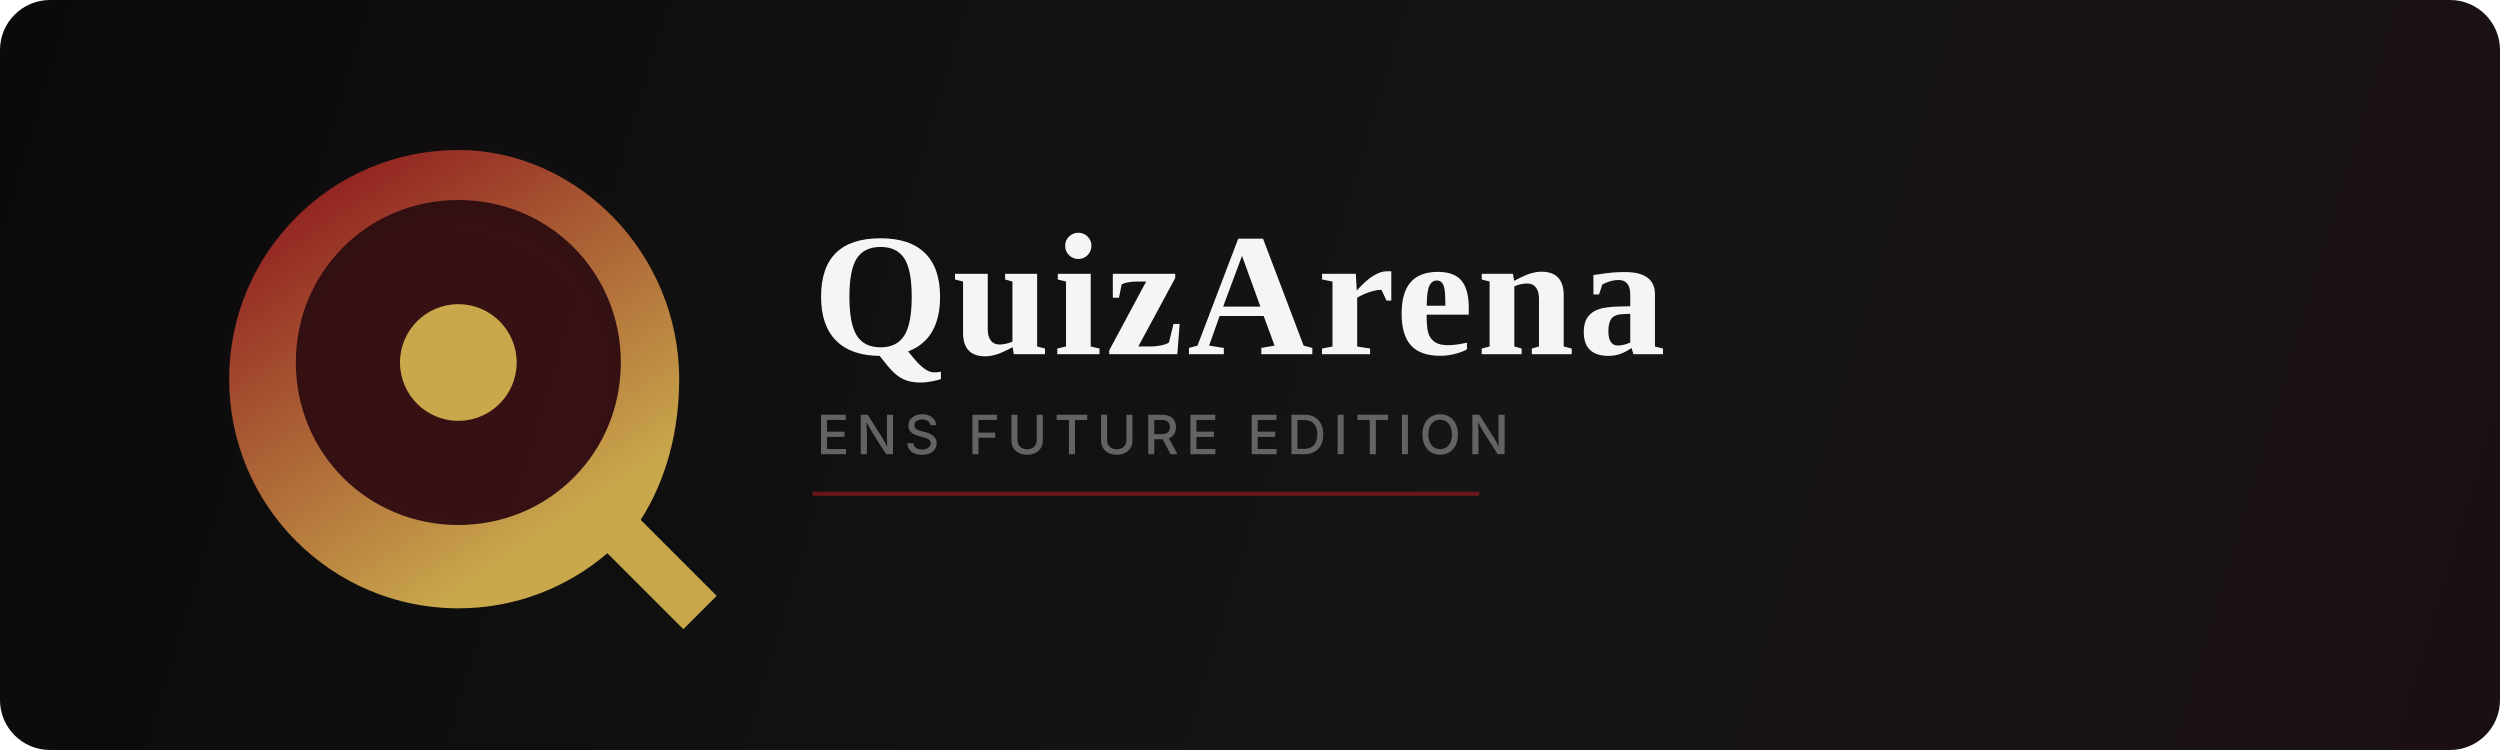
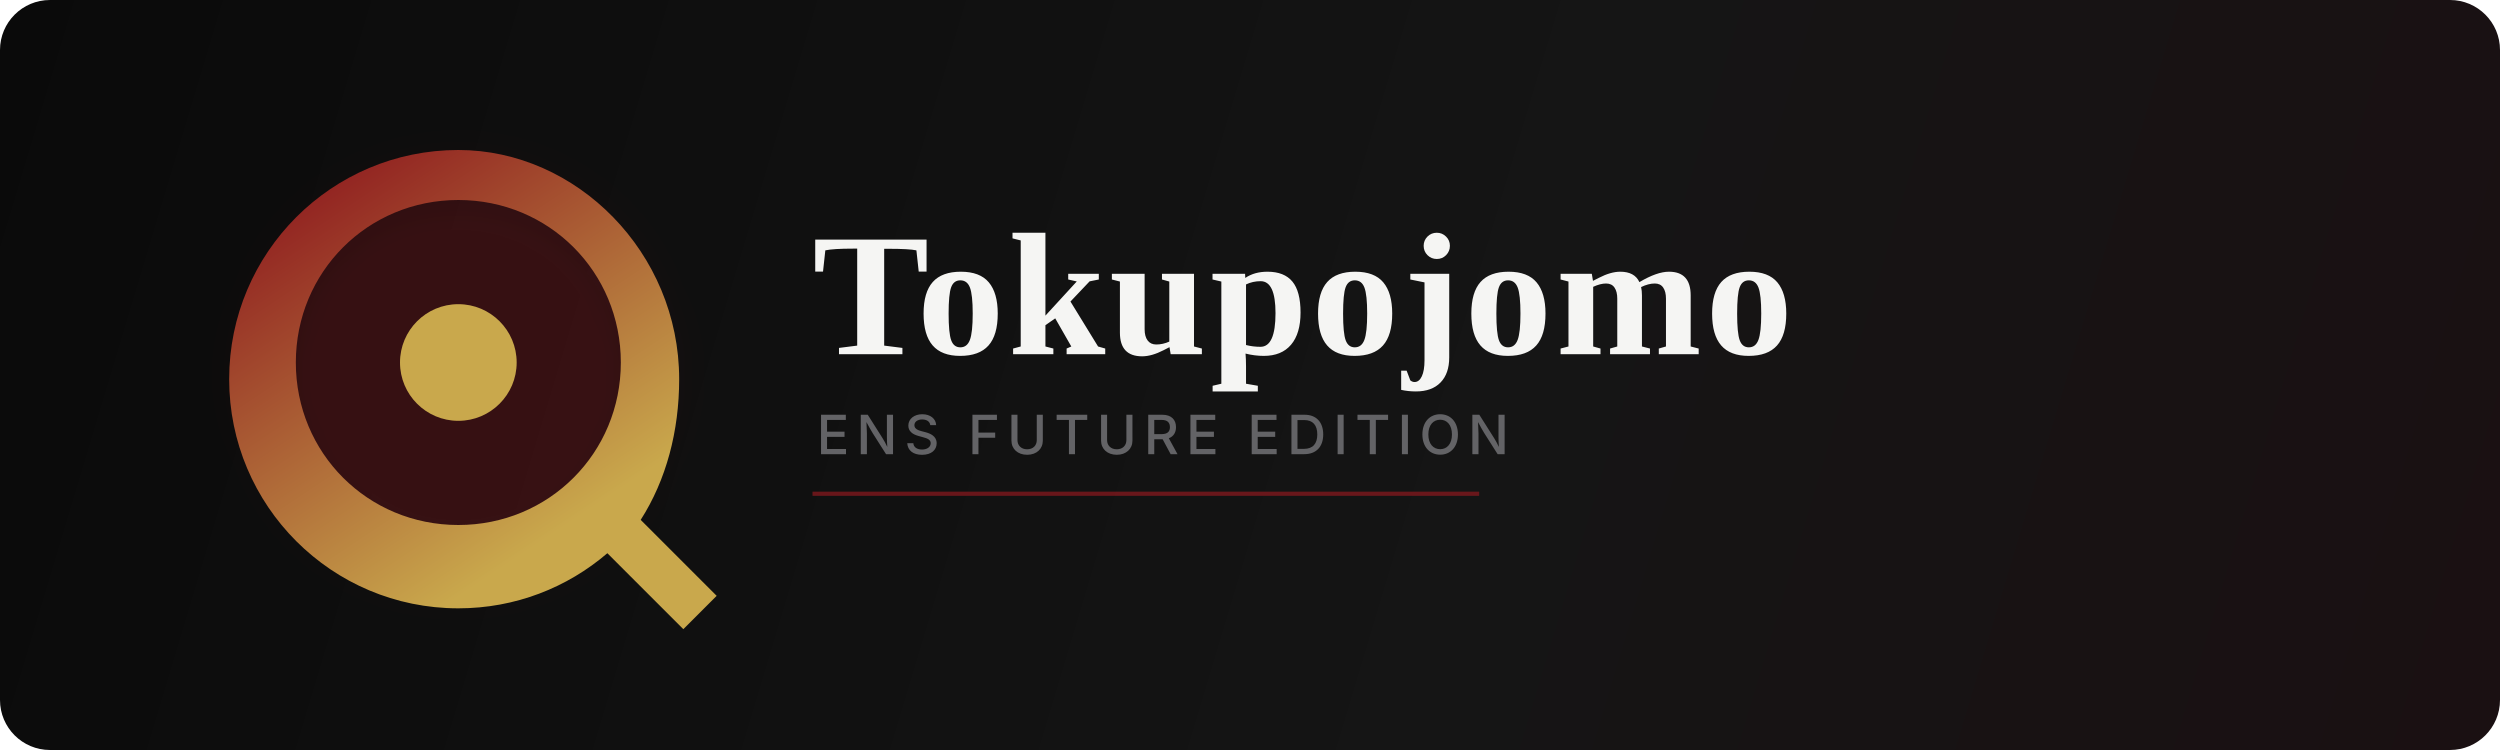
<svg xmlns="http://www.w3.org/2000/svg" width="1200" height="360" viewBox="0 0 1200 360" fill="none">
  <defs>
    <linearGradient id="bg" x1="0" y1="0" x2="1200" y2="360" gradientUnits="userSpaceOnUse">
      <stop stop-color="#0A0A0A" />
      <stop offset="0.6" stop-color="#151515" />
      <stop offset="1" stop-color="#1A1012" />
    </linearGradient>
    <linearGradient id="accent" x1="170" y1="60" x2="290" y2="240" gradientUnits="userSpaceOnUse">
      <stop stop-color="#8E191E" />
      <stop offset="1" stop-color="#C9A84C" />
    </linearGradient>
    <filter id="glow" x="90" y="20" width="280" height="280" filterUnits="userSpaceOnUse" color-interpolation-filters="sRGB">
      <feGaussianBlur stdDeviation="14" result="blur" />
      <feMerge>
        <feMergeNode in="blur" />
        <feMergeNode in="SourceGraphic" />
      </feMerge>
    </filter>
  </defs>
  <rect x="0" y="0" width="1200" height="360" rx="24" fill="url(#bg)" />
  <g filter="url(#glow)">
    <circle cx="220" cy="180" r="92" fill="#8E191E" fill-opacity="0.18" />
  </g>
  <g>
    <path d="M220 72C159.248 72 110 121.248 110 182C110 242.752 159.248 292 220 292C247.315 292 272.301 282.039 291.53 265.542L328 302L344 286L307.531 249.54C319.784 230.4 326 206.968 326 182C326 121.248 276.752 72 220 72ZM220 96C263.497 96 298 130.503 298 174C298 217.497 263.497 252 220 252C176.503 252 142 217.497 142 174C142 130.503 176.503 96 220 96Z" fill="url(#accent)" />
    <circle cx="220" cy="174" r="28" fill="#C9A84C" />
  </g>
-   <text x="390" y="170" fill="#F5F5F3" font-family="Georgia, 'Times New Roman', serif" font-size="84" font-weight="700" letter-spacing="1.8">QuizArena</text>
+   <text x="390" y="170" fill="#F5F5F3" font-family="Georgia, 'Times New Roman', serif" font-size="84" font-weight="700" letter-spacing="1.8">Tokupojomo</text>
  <text x="392" y="218" fill="#636366" font-family="Inter, Arial, sans-serif" font-size="26" font-weight="500" letter-spacing="3.4">ENS FUTURE EDITION</text>
  <rect x="390" y="236" width="320" height="2" fill="#8E191E" fill-opacity="0.7" />
</svg>
